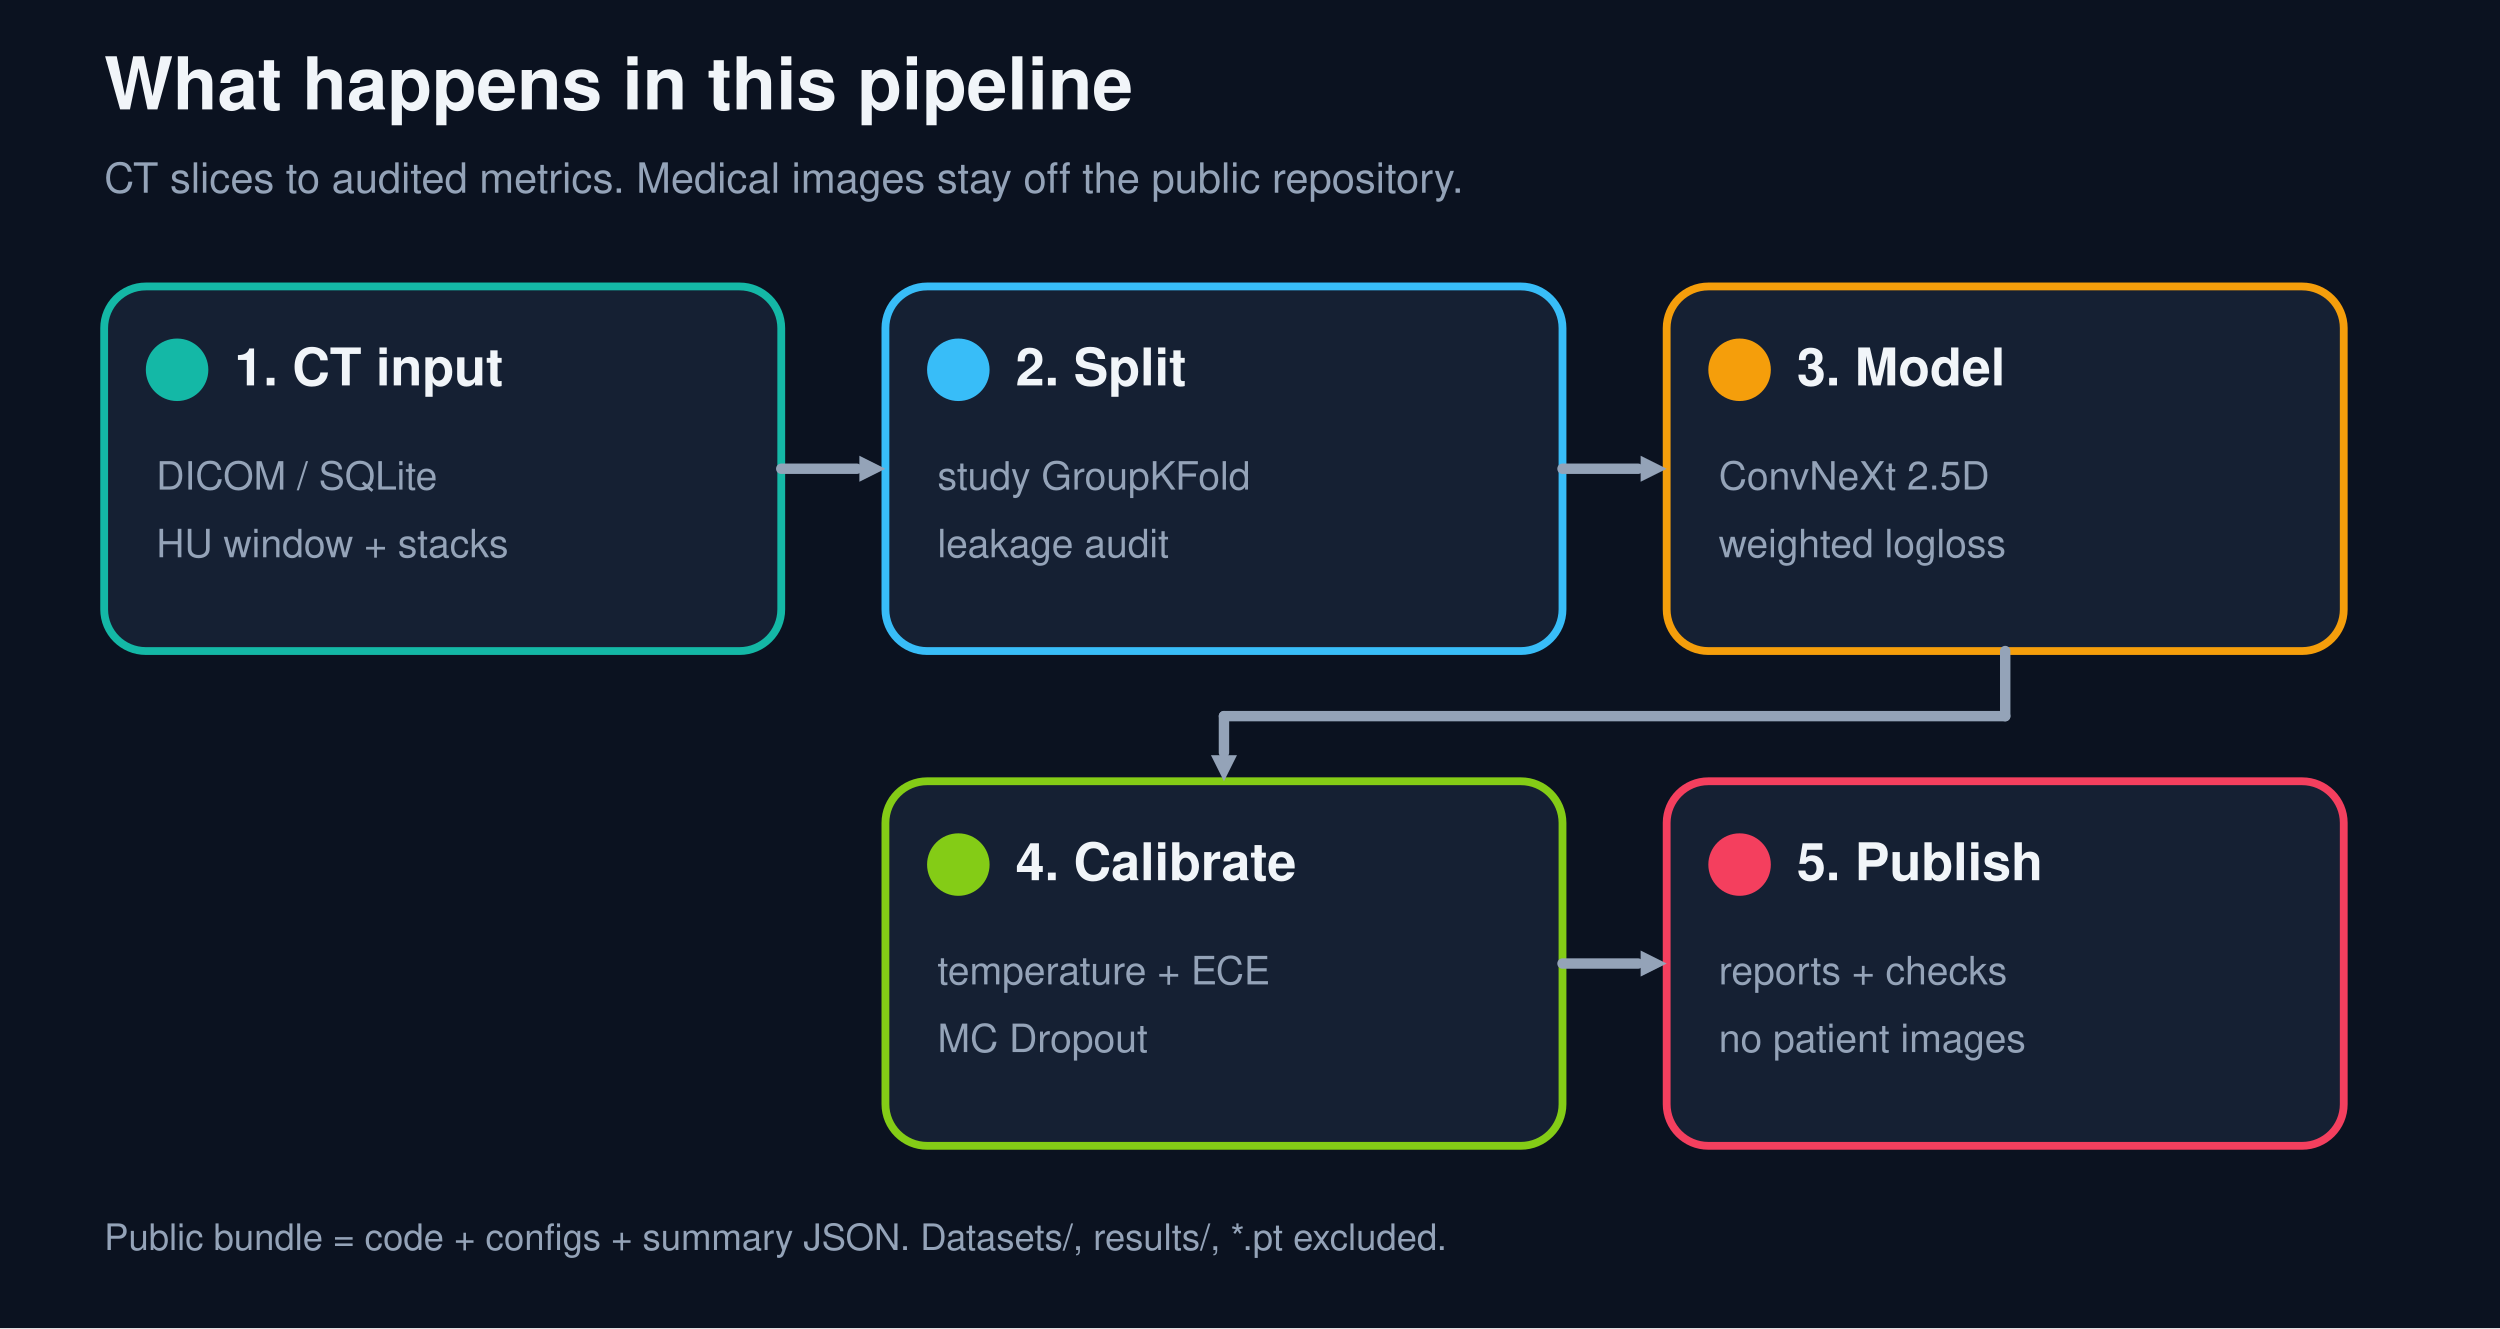
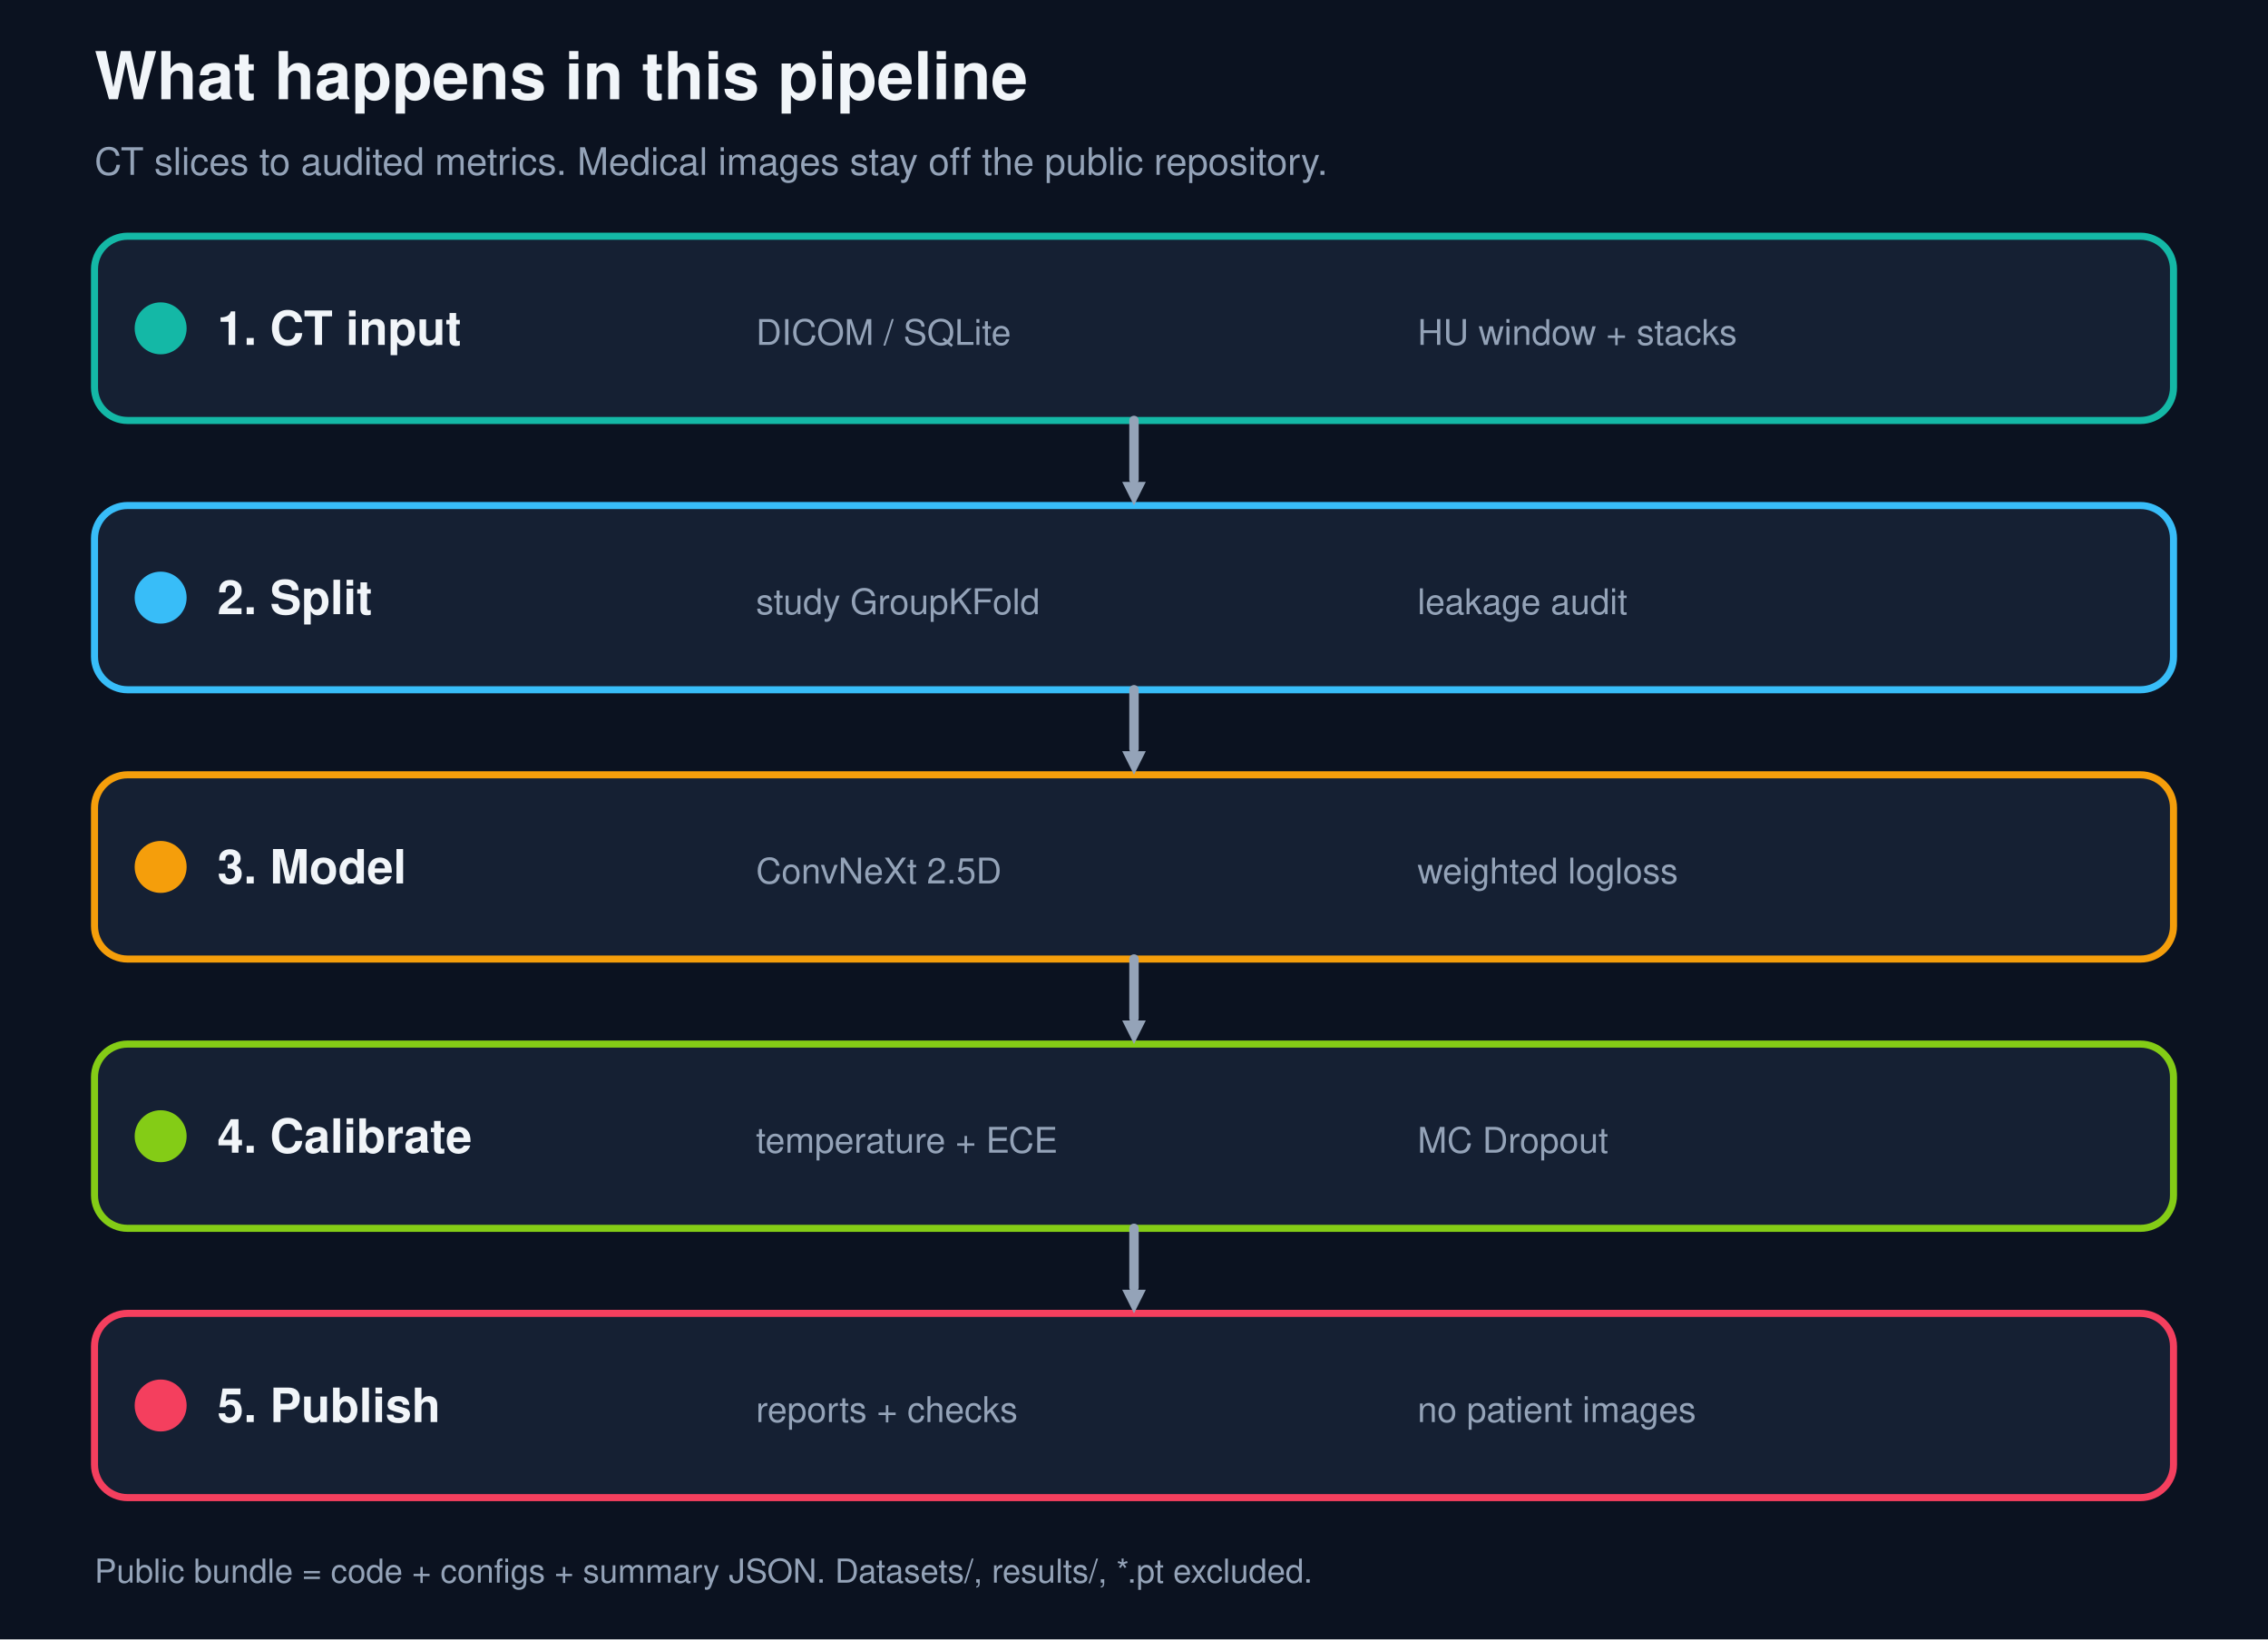
- <svg xmlns="http://www.w3.org/2000/svg" viewBox="0 0 960 510" width="100%" preserveAspectRatio="xMidYMid meet" role="img" aria-labelledby="title desc">
-   <rect width="960" height="510" fill="#0B1220" />
+ <svg xmlns="http://www.w3.org/2000/svg" viewBox="0 0 960 694" width="100%" preserveAspectRatio="xMidYMid meet" role="img" aria-labelledby="title desc">
+   <rect width="960" height="694" fill="#0B1220" />
  <g font-family="Helvetica, Arial, sans-serif">
    <text x="40" y="42" fill="#F1F5F9" font-size="28" font-weight="700">What happens in this pipeline</text>
    <text x="40" y="74" fill="#94A3B8" font-size="16">CT slices to audited metrics. Medical images stay off the public repository.</text>
-     <rect x="40" y="110" rx="16" ry="16" width="260" height="140" fill="#152033" stroke="#14B8A6" stroke-width="3" />
-     <circle cx="68" cy="142" r="12" fill="#14B8A6" />
-     <text x="90" y="148" fill="#F1F5F9" font-size="20" font-weight="700">1. CT input</text>
-     <text x="60" y="188" fill="#94A3B8" font-size="15">DICOM / SQLite</text>
-     <text x="60" y="214" fill="#94A3B8" font-size="15">HU window + stacks</text>
-     <rect x="340" y="110" rx="16" ry="16" width="260" height="140" fill="#152033" stroke="#38BDF8" stroke-width="3" />
-     <circle cx="368" cy="142" r="12" fill="#38BDF8" />
-     <text x="390" y="148" fill="#F1F5F9" font-size="20" font-weight="700">2. Split</text>
-     <text x="360" y="188" fill="#94A3B8" font-size="15">study GroupKFold</text>
-     <text x="360" y="214" fill="#94A3B8" font-size="15">leakage audit</text>
-     <rect x="640" y="110" rx="16" ry="16" width="260" height="140" fill="#152033" stroke="#F59E0B" stroke-width="3" />
-     <circle cx="668" cy="142" r="12" fill="#F59E0B" />
-     <text x="690" y="148" fill="#F1F5F9" font-size="20" font-weight="700">3. Model</text>
-     <text x="660" y="188" fill="#94A3B8" font-size="15">ConvNeXt 2.5D</text>
-     <text x="660" y="214" fill="#94A3B8" font-size="15">weighted logloss</text>
-     <rect x="340" y="300" rx="16" ry="16" width="260" height="140" fill="#152033" stroke="#84CC16" stroke-width="3" />
-     <circle cx="368" cy="332" r="12" fill="#84CC16" />
-     <text x="390" y="338" fill="#F1F5F9" font-size="20" font-weight="700">4. Calibrate</text>
-     <text x="360" y="378" fill="#94A3B8" font-size="15">temperature + ECE</text>
-     <text x="360" y="404" fill="#94A3B8" font-size="15">MC Dropout</text>
-     <rect x="640" y="300" rx="16" ry="16" width="260" height="140" fill="#152033" stroke="#F43F5E" stroke-width="3" />
-     <circle cx="668" cy="332" r="12" fill="#F43F5E" />
-     <text x="690" y="338" fill="#F1F5F9" font-size="20" font-weight="700">5. Publish</text>
-     <text x="660" y="378" fill="#94A3B8" font-size="15">reports + checks</text>
-     <text x="660" y="404" fill="#94A3B8" font-size="15">no patient images</text>
-     <line x1="300.0" y1="180.0" x2="329.0" y2="180.0" stroke="#94A3B8" stroke-width="4" stroke-linecap="round" />
-     <polygon points="340.0,180.0 330.0,185.0 330.0,175.0" fill="#94A3B8" />
-     <line x1="600.0" y1="180.0" x2="629.0" y2="180.0" stroke="#94A3B8" stroke-width="4" stroke-linecap="round" />
-     <polygon points="640.0,180.0 630.0,185.0 630.0,175.0" fill="#94A3B8" />
-     <line x1="770.0" y1="250.0" x2="770.0" y2="275.0" stroke="#94A3B8" stroke-width="4" stroke-linecap="round" />
-     <line x1="770.0" y1="275.0" x2="470.0" y2="275.0" stroke="#94A3B8" stroke-width="4" stroke-linecap="round" />
-     <line x1="470.0" y1="275.0" x2="470.0" y2="289.0" stroke="#94A3B8" stroke-width="4" stroke-linecap="round" />
-     <polygon points="470.0,300.0 465.0,290.0 475.0,290.0" fill="#94A3B8" />
-     <line x1="600.0" y1="370.0" x2="629.0" y2="370.0" stroke="#94A3B8" stroke-width="4" stroke-linecap="round" />
-     <polygon points="640.0,370.0 630.0,375.0 630.0,365.0" fill="#94A3B8" />
-     <text x="40" y="480" fill="#94A3B8" font-size="14">Public bundle = code + configs + summary JSON. Datasets/, results/, *.pt excluded.</text>
+     <rect x="40" y="100" rx="14" ry="14" width="880" height="78" fill="#152033" stroke="#14B8A6" stroke-width="3" />
+     <circle cx="68" cy="139" r="11" fill="#14B8A6" />
+     <text x="92" y="146" fill="#F1F5F9" font-size="20" font-weight="700">1. CT input</text>
+     <text x="320" y="146" fill="#94A3B8" font-size="15">DICOM / SQLite</text>
+     <text x="600" y="146" fill="#94A3B8" font-size="15">HU window + stacks</text>
+     <rect x="40" y="214" rx="14" ry="14" width="880" height="78" fill="#152033" stroke="#38BDF8" stroke-width="3" />
+     <circle cx="68" cy="253" r="11" fill="#38BDF8" />
+     <text x="92" y="260" fill="#F1F5F9" font-size="20" font-weight="700">2. Split</text>
+     <text x="320" y="260" fill="#94A3B8" font-size="15">study GroupKFold</text>
+     <text x="600" y="260" fill="#94A3B8" font-size="15">leakage audit</text>
+     <rect x="40" y="328" rx="14" ry="14" width="880" height="78" fill="#152033" stroke="#F59E0B" stroke-width="3" />
+     <circle cx="68" cy="367" r="11" fill="#F59E0B" />
+     <text x="92" y="374" fill="#F1F5F9" font-size="20" font-weight="700">3. Model</text>
+     <text x="320" y="374" fill="#94A3B8" font-size="15">ConvNeXt 2.5D</text>
+     <text x="600" y="374" fill="#94A3B8" font-size="15">weighted logloss</text>
+     <rect x="40" y="442" rx="14" ry="14" width="880" height="78" fill="#152033" stroke="#84CC16" stroke-width="3" />
+     <circle cx="68" cy="481" r="11" fill="#84CC16" />
+     <text x="92" y="488" fill="#F1F5F9" font-size="20" font-weight="700">4. Calibrate</text>
+     <text x="320" y="488" fill="#94A3B8" font-size="15">temperature + ECE</text>
+     <text x="600" y="488" fill="#94A3B8" font-size="15">MC Dropout</text>
+     <rect x="40" y="556" rx="14" ry="14" width="880" height="78" fill="#152033" stroke="#F43F5E" stroke-width="3" />
+     <circle cx="68" cy="595" r="11" fill="#F43F5E" />
+     <text x="92" y="602" fill="#F1F5F9" font-size="20" font-weight="700">5. Publish</text>
+     <text x="320" y="602" fill="#94A3B8" font-size="15">reports + checks</text>
+     <text x="600" y="602" fill="#94A3B8" font-size="15">no patient images</text>
+     <line x1="480.0" y1="178.0" x2="480.0" y2="203.0" stroke="#94A3B8" stroke-width="4" stroke-linecap="round" />
+     <polygon points="480.0,214.0 475.0,204.0 485.0,204.0" fill="#94A3B8" />
+     <line x1="480.0" y1="292.0" x2="480.0" y2="317.0" stroke="#94A3B8" stroke-width="4" stroke-linecap="round" />
+     <polygon points="480.0,328.0 475.0,318.0 485.0,318.0" fill="#94A3B8" />
+     <line x1="480.0" y1="406.0" x2="480.0" y2="431.0" stroke="#94A3B8" stroke-width="4" stroke-linecap="round" />
+     <polygon points="480.0,442.0 475.0,432.0 485.0,432.0" fill="#94A3B8" />
+     <line x1="480.0" y1="520.0" x2="480.0" y2="545.0" stroke="#94A3B8" stroke-width="4" stroke-linecap="round" />
+     <polygon points="480.0,556.0 475.0,546.0 485.0,546.0" fill="#94A3B8" />
+     <text x="40" y="670" fill="#94A3B8" font-size="14">Public bundle = code + configs + summary JSON. Datasets/, results/, *.pt excluded.</text>
  </g>
</svg>
